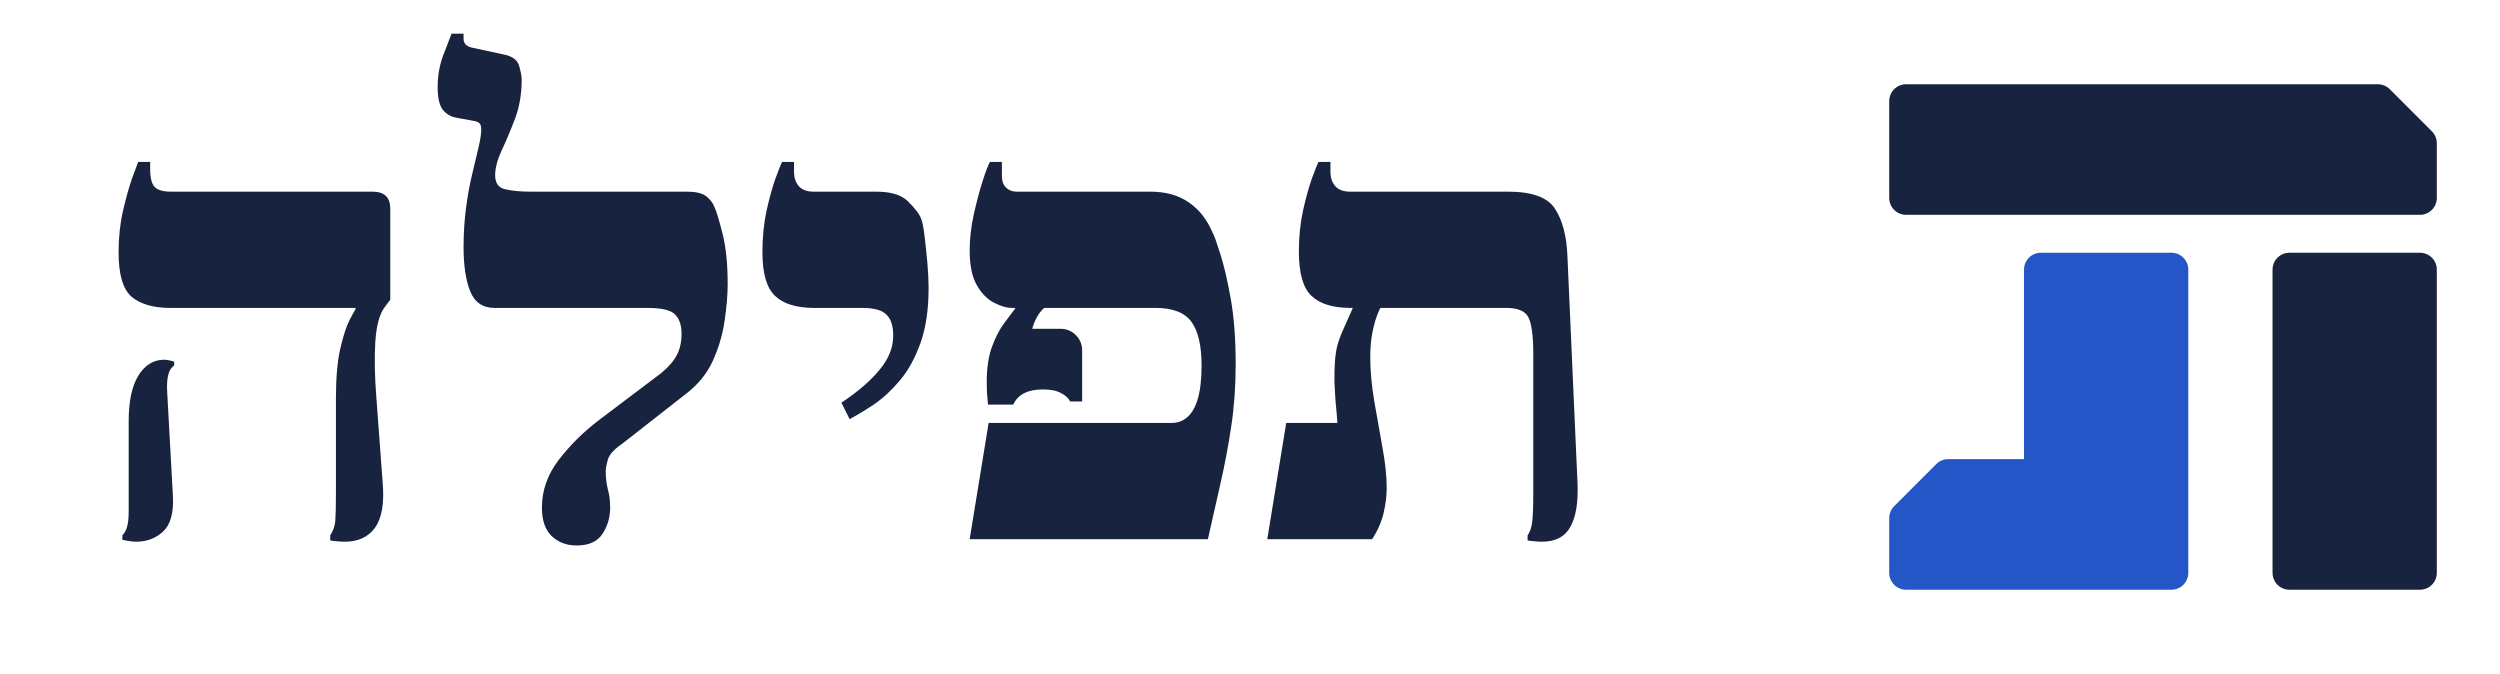
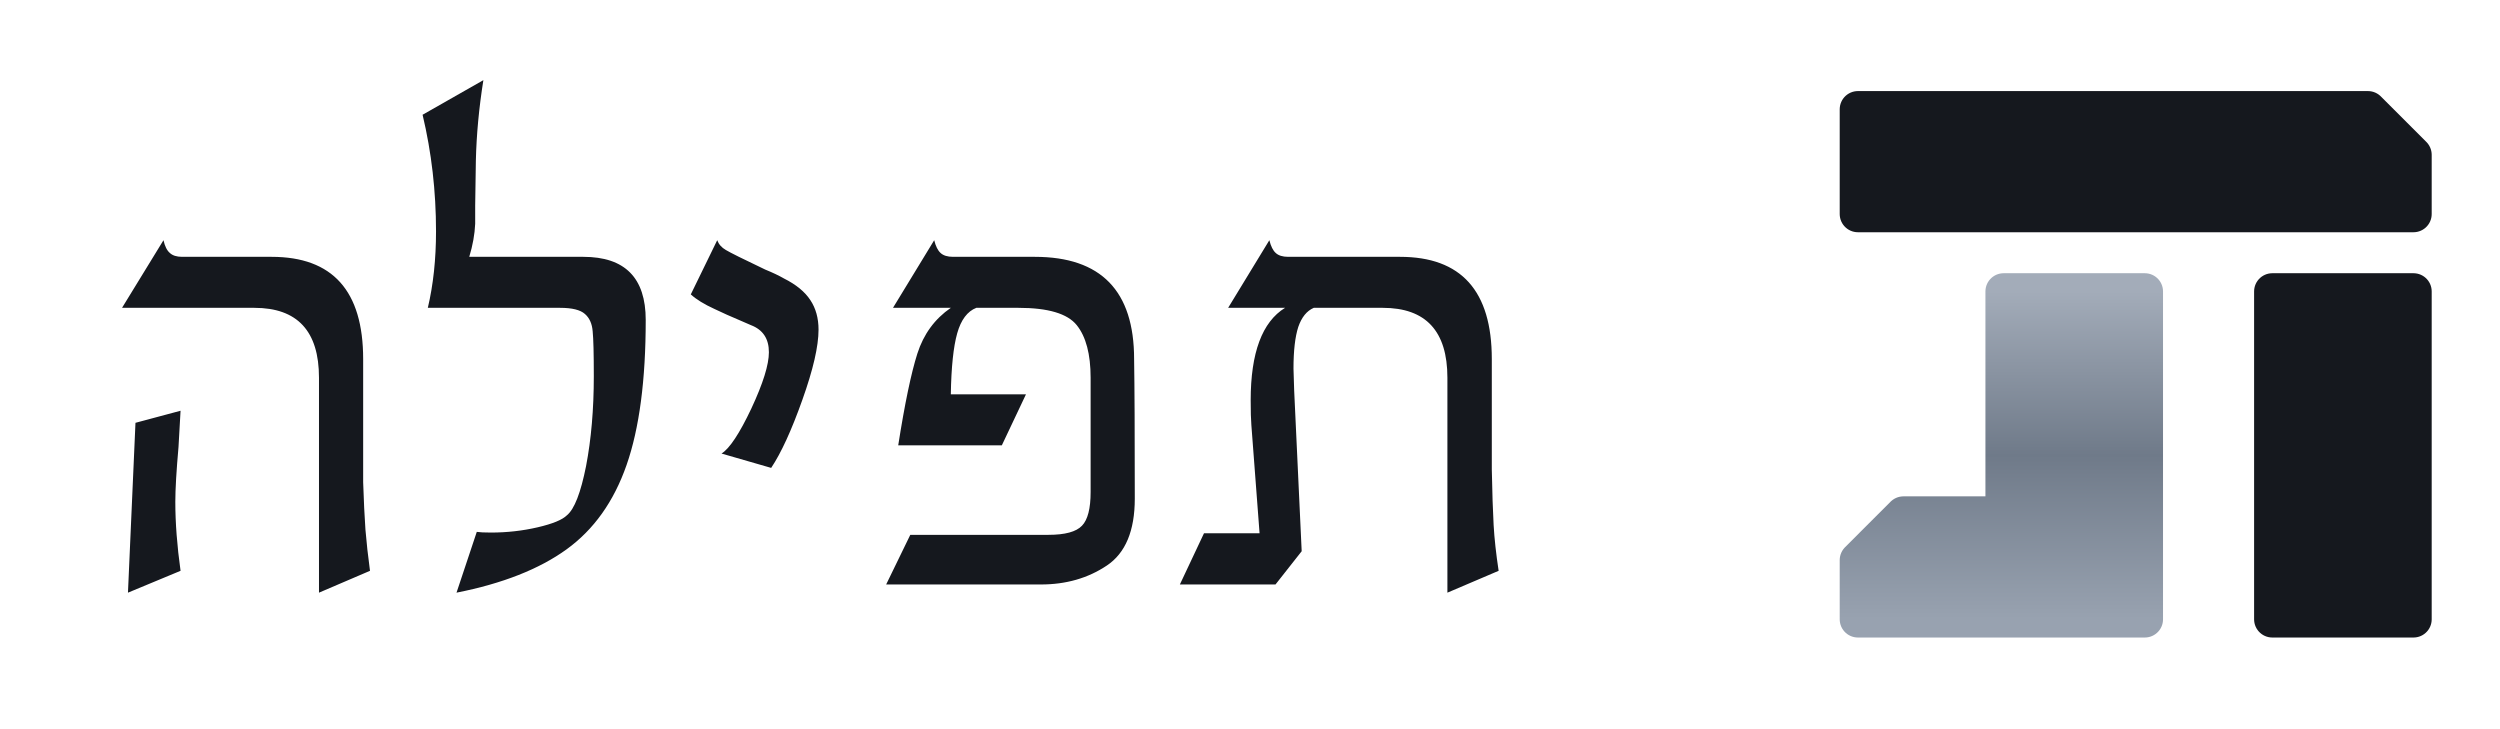
- <svg xmlns="http://www.w3.org/2000/svg" viewBox="0 0 118.7 32" role="img" aria-label="תפילה">
-   <g transform="translate(86.7 0)">
-     <path d="M3.8 4.8H26.2L28.2 6.8V9.4H3.8Z" fill="#18233F" stroke="#18233F" stroke-width="1.6" stroke-linejoin="round" />
-     <path d="M22 12.8H28.2V27.2H22Z" fill="#18233F" stroke="#18233F" stroke-width="1.6" stroke-linejoin="round" />
-     <path d="M10.2 12.8H16.4V27.2H3.8V24.6L5.8 22.6H10.2Z" fill="#2456C8" stroke="#2456C8" stroke-width="1.6" stroke-linejoin="round" />
+ <svg xmlns="http://www.w3.org/2000/svg" viewBox="0 0 109.8 32" role="img" aria-label="תפילה">
+   <g transform="translate(77.8 0)">
+     <defs>
+       <linearGradient id="tfs" x1="0" y1="0" x2="0" y2="1">
+         <stop offset="0" stop-color="#A3ACB9" />
+         <stop offset=".5" stop-color="#6F7A89" />
+         <stop offset="1" stop-color="#98A2B0" />
+       </linearGradient>
+     </defs>
+     <path d="M3.8 4.8H26.2L28.2 6.8V9.4H3.8Z" fill="#15181E" stroke="#15181E" stroke-width="1.6" stroke-linejoin="round" />
+     <path d="M22 12.8H28.2V27.2H22Z" fill="#15181E" stroke="#15181E" stroke-width="1.6" stroke-linejoin="round" />
+     <path d="M10.2 12.8H16.4V27.2H3.8V24.6L5.8 22.6H10.2Z" fill="url(#tfs)" stroke="url(#tfs)" stroke-width="1.6" stroke-linejoin="round" />
  </g>
-   <path transform="translate(3.98 25.6)" d="M12.39 0.12Q12.21 0.12 12.03 0.1Q11.85 0.09 11.7 0.06V-0.18Q11.91 -0.51 11.94 -0.87Q11.97 -1.23 11.97 -2.25V-6.69Q11.97 -8.16 12.18 -9.06Q12.39 -9.96 12.61 -10.39Q12.84 -10.83 12.9 -10.92V-10.98H4.11Q2.91 -10.98 2.28 -11.5Q1.65 -12.03 1.65 -13.62Q1.65 -14.67 1.86 -15.59Q2.07 -16.5 2.29 -17.13Q2.52 -17.76 2.58 -17.91H3.15V-17.58Q3.15 -16.95 3.36 -16.73Q3.57 -16.5 4.14 -16.5H13.71Q14.55 -16.5 14.55 -15.69V-11.37L14.28 -11.01Q13.92 -10.53 13.84 -9.38Q13.77 -8.22 13.89 -6.72L14.19 -2.67Q14.31 -1.23 13.83 -0.55Q13.35 0.12 12.39 0.12ZM2.49 0.12Q2.25 0.12 1.83 0.03V-0.18Q1.98 -0.33 2.05 -0.58Q2.13 -0.84 2.13 -1.32V-5.61Q2.13 -7.02 2.59 -7.77Q3.06 -8.52 3.81 -8.52Q3.93 -8.52 4 -8.5Q4.08 -8.49 4.29 -8.43V-8.25Q4.05 -8.07 3.99 -7.72Q3.93 -7.38 3.96 -6.96L4.23 -2.04Q4.29 -0.84 3.76 -0.36Q3.24 0.12 2.49 0.12ZM23.4 0.3Q22.68 0.3 22.21 -0.15Q21.75 -0.6 21.75 -1.5Q21.75 -2.73 22.56 -3.78Q23.37 -4.83 24.48 -5.67L27.42 -7.89Q27.93 -8.31 28.16 -8.75Q28.38 -9.18 28.38 -9.75Q28.38 -10.35 28.08 -10.66Q27.78 -10.98 26.76 -10.98H19.5Q18.66 -10.98 18.34 -11.78Q18.03 -12.57 18.03 -13.86Q18.03 -14.85 18.15 -15.75Q18.27 -16.65 18.45 -17.38Q18.63 -18.12 18.75 -18.64Q18.87 -19.17 18.87 -19.44Q18.87 -19.68 18.78 -19.75Q18.69 -19.83 18.51 -19.86L17.7 -20.01Q17.31 -20.07 17.05 -20.38Q16.8 -20.7 16.8 -21.45Q16.8 -22.29 17.07 -22.99Q17.34 -23.7 17.46 -24H18.03V-23.76Q18.03 -23.43 18.42 -23.34L19.95 -23.01Q20.55 -22.89 20.67 -22.47Q20.79 -22.05 20.79 -21.81Q20.79 -20.82 20.48 -19.98Q20.16 -19.14 19.84 -18.46Q19.53 -17.79 19.53 -17.28Q19.53 -16.71 20.02 -16.61Q20.52 -16.5 21.21 -16.5H28.65Q29.25 -16.5 29.54 -16.29Q29.82 -16.08 29.94 -15.78Q30.09 -15.45 30.33 -14.49Q30.57 -13.53 30.57 -12.12Q30.57 -11.37 30.43 -10.41Q30.3 -9.45 29.88 -8.5Q29.46 -7.56 28.59 -6.9L25.56 -4.53Q24.99 -4.14 24.88 -3.78Q24.78 -3.42 24.78 -3.24Q24.78 -2.76 24.88 -2.37Q24.99 -1.98 24.99 -1.5Q24.99 -0.81 24.63 -0.26Q24.27 0.3 23.4 0.3ZM36.36 -5.7 35.97 -6.48Q37.14 -7.26 37.78 -8.04Q38.43 -8.82 38.43 -9.66Q38.43 -10.35 38.11 -10.66Q37.8 -10.98 36.96 -10.98H34.68Q33.42 -10.98 32.82 -11.55Q32.22 -12.12 32.22 -13.62Q32.22 -14.67 32.41 -15.57Q32.61 -16.47 32.83 -17.1Q33.06 -17.73 33.15 -17.91H33.72V-17.43Q33.72 -17.04 33.94 -16.77Q34.17 -16.5 34.65 -16.5H37.62Q38.67 -16.5 39.13 -16.04Q39.6 -15.57 39.72 -15.3Q39.84 -15.06 39.91 -14.45Q39.99 -13.83 40.05 -13.14Q40.11 -12.45 40.11 -11.94Q40.11 -10.38 39.72 -9.3Q39.33 -8.22 38.74 -7.53Q38.16 -6.84 37.52 -6.4Q36.87 -5.97 36.36 -5.7ZM42.06 0 42.96 -5.52H51.66Q52.08 -5.52 52.39 -5.79Q52.71 -6.06 52.89 -6.66Q53.07 -7.26 53.07 -8.25Q53.07 -9.66 52.59 -10.32Q52.11 -10.98 50.88 -10.98H45.6Q45.39 -10.8 45.24 -10.52Q45.09 -10.23 45.03 -9.99H46.35Q46.8 -9.99 47.1 -9.69Q47.4 -9.39 47.4 -8.97V-6.54H46.83Q46.71 -6.78 46.39 -6.94Q46.08 -7.11 45.54 -7.11Q44.46 -7.11 44.13 -6.39H42.93Q42.9 -6.75 42.88 -6.97Q42.87 -7.2 42.87 -7.47Q42.87 -8.43 43.11 -9.11Q43.35 -9.78 43.68 -10.23Q44.01 -10.68 44.22 -10.95V-10.98H44.04Q43.71 -10.98 43.23 -11.22Q42.75 -11.46 42.41 -12.04Q42.06 -12.63 42.06 -13.71Q42.06 -14.52 42.25 -15.4Q42.45 -16.29 42.67 -16.99Q42.9 -17.7 43.02 -17.91H43.59V-17.25Q43.59 -16.89 43.78 -16.7Q43.98 -16.5 44.28 -16.5H50.64Q51.72 -16.5 52.45 -16Q53.19 -15.51 53.61 -14.52Q53.7 -14.37 53.95 -13.57Q54.21 -12.78 54.45 -11.45Q54.69 -10.11 54.69 -8.31Q54.69 -6.75 54.48 -5.36Q54.27 -3.96 53.97 -2.65Q53.67 -1.35 53.37 0ZM69.24 0.12Q69.06 0.12 68.88 0.1Q68.7 0.09 68.55 0.06V-0.18Q68.7 -0.39 68.76 -0.75Q68.82 -1.11 68.82 -2.25V-8.79Q68.82 -10.08 68.59 -10.53Q68.37 -10.98 67.53 -10.98H61.56Q61.5 -10.89 61.38 -10.56Q61.26 -10.23 61.17 -9.75Q61.08 -9.27 61.08 -8.64Q61.08 -7.68 61.27 -6.55Q61.47 -5.43 61.66 -4.35Q61.86 -3.27 61.86 -2.43Q61.86 -1.86 61.71 -1.23Q61.56 -0.6 61.17 0H56.19L57.09 -5.52H59.52Q59.49 -5.97 59.44 -6.46Q59.4 -6.96 59.38 -7.46Q59.37 -7.95 59.4 -8.4Q59.43 -8.85 59.52 -9.21Q59.64 -9.63 59.88 -10.14L60.24 -10.95V-10.98H60.15Q58.89 -10.98 58.29 -11.55Q57.69 -12.12 57.69 -13.65Q57.69 -14.67 57.88 -15.57Q58.08 -16.47 58.3 -17.1Q58.53 -17.73 58.62 -17.91H59.19V-17.43Q59.19 -17.04 59.41 -16.77Q59.64 -16.5 60.12 -16.5H67.62Q69.33 -16.5 69.85 -15.69Q70.38 -14.88 70.44 -13.47L70.92 -2.67Q70.98 -1.32 70.59 -0.6Q70.2 0.12 69.24 0.12Z" fill="#18233F" />
+   <path transform="translate(4.04 25.6)" d="M7.89 -14.32Q11.91 -14.32 11.91 -9.83V-4.42Q11.95 -3.2 12.01 -2.34Q12.08 -1.49 12.21 -0.53L9.97 0.43V-9.01Q9.97 -12.08 7.13 -12.08H1.32L3.14 -15.05Q3.23 -14.65 3.42 -14.49Q3.6 -14.32 3.96 -14.32ZM3.8 -5.97Q3.66 -4.39 3.66 -3.56Q3.66 -2.18 3.89 -0.53L1.58 0.43L1.91 -7.03L3.89 -7.56ZM24.32 -11.55Q24.32 -7.59 23.48 -5.18Q22.64 -2.77 20.84 -1.47Q19.04 -0.17 16.01 0.43L16.9 -2.24Q17.09 -2.21 17.52 -2.21Q18.58 -2.21 19.57 -2.44Q20.56 -2.67 20.86 -2.97Q21.35 -3.37 21.7 -5.13Q22.04 -6.9 22.04 -9.08Q22.04 -10.56 21.99 -11.05Q21.95 -11.55 21.65 -11.81Q21.35 -12.08 20.56 -12.08H14.75Q15.11 -13.6 15.11 -15.44Q15.11 -18.08 14.52 -20.56L17.19 -22.08Q16.9 -20.26 16.86 -18.55Q16.83 -16.83 16.83 -16.57V-15.77Q16.8 -15.08 16.57 -14.32H21.58Q24.32 -14.32 24.32 -11.55ZM28.18 -11.65Q28.02 -11.71 27.34 -12.03Q26.66 -12.34 26.3 -12.67L27.46 -15.05Q27.56 -14.78 27.84 -14.62Q28.12 -14.45 29.57 -13.76Q30.06 -13.56 30.39 -13.37Q31.19 -12.97 31.55 -12.42Q31.91 -11.88 31.91 -11.12Q31.91 -10.03 31.2 -8.04Q30.49 -6.04 29.83 -5.05L27.65 -5.68Q28.18 -6.01 28.96 -7.66Q29.73 -9.31 29.73 -10.13Q29.73 -11.02 28.94 -11.32ZM45.8 -3.7Q45.8 -1.58 44.57 -0.76Q43.33 0.07 41.68 0.07H34.88L35.94 -2.11H42.01Q43.1 -2.11 43.48 -2.51Q43.86 -2.9 43.86 -3.99V-9.01Q43.86 -10.56 43.25 -11.32Q42.64 -12.08 40.69 -12.08H38.84Q38.25 -11.85 38 -10.96Q37.75 -10.07 37.72 -8.28H41.02L39.96 -6.04H35.41Q35.84 -8.78 36.25 -10.07Q36.66 -11.35 37.72 -12.08H35.18L36.99 -15.05Q37.09 -14.65 37.27 -14.49Q37.45 -14.32 37.82 -14.32H41.41Q45.77 -14.32 45.77 -9.83Q45.8 -8.02 45.8 -3.7ZM59.53 0.43V-9.01Q59.53 -12.08 56.69 -12.08H53.66Q53.2 -11.88 52.98 -11.24Q52.77 -10.59 52.77 -9.41L52.8 -8.45L53.13 -1.39L51.98 0.07H47.78L48.84 -2.18H51.28L50.92 -6.93Q50.89 -7.29 50.89 -8.02Q50.89 -11.15 52.4 -12.08H49.9L51.71 -15.05Q51.81 -14.65 51.99 -14.49Q52.17 -14.32 52.54 -14.32H57.45Q61.48 -14.32 61.48 -9.83V-4.98Q61.51 -3.43 61.56 -2.54Q61.61 -1.65 61.78 -0.53Z" fill="#15181E" />
</svg>
